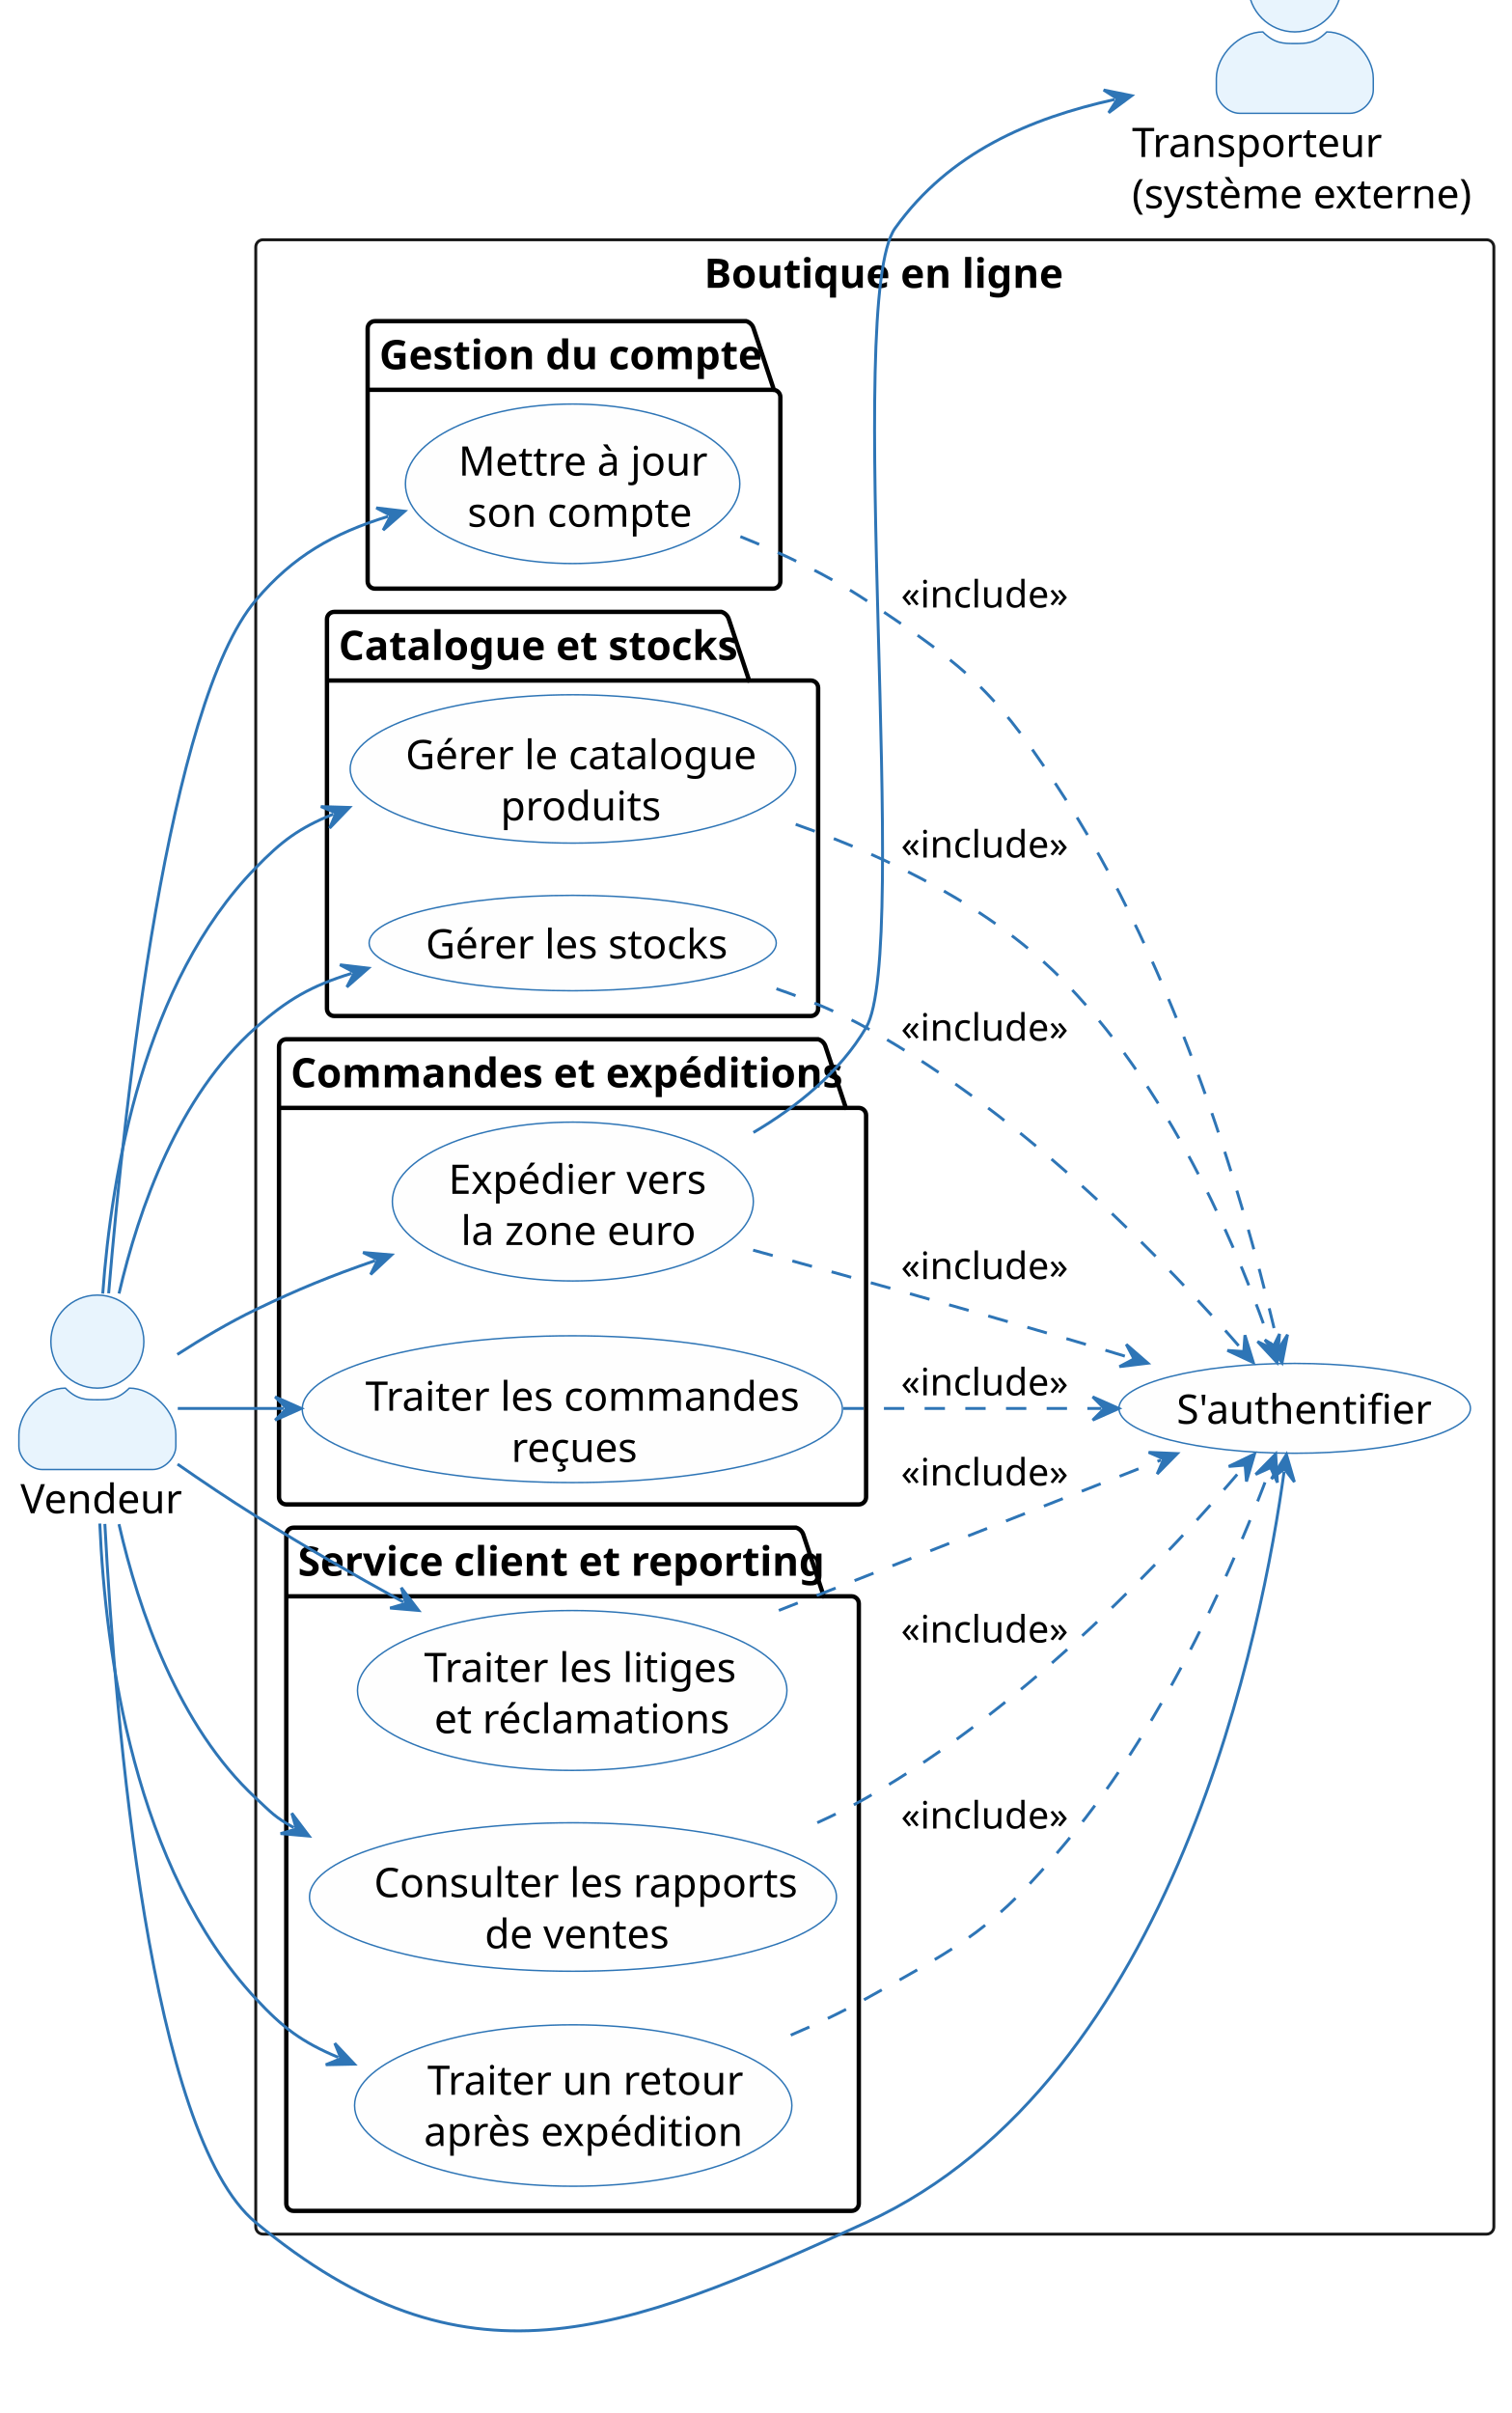
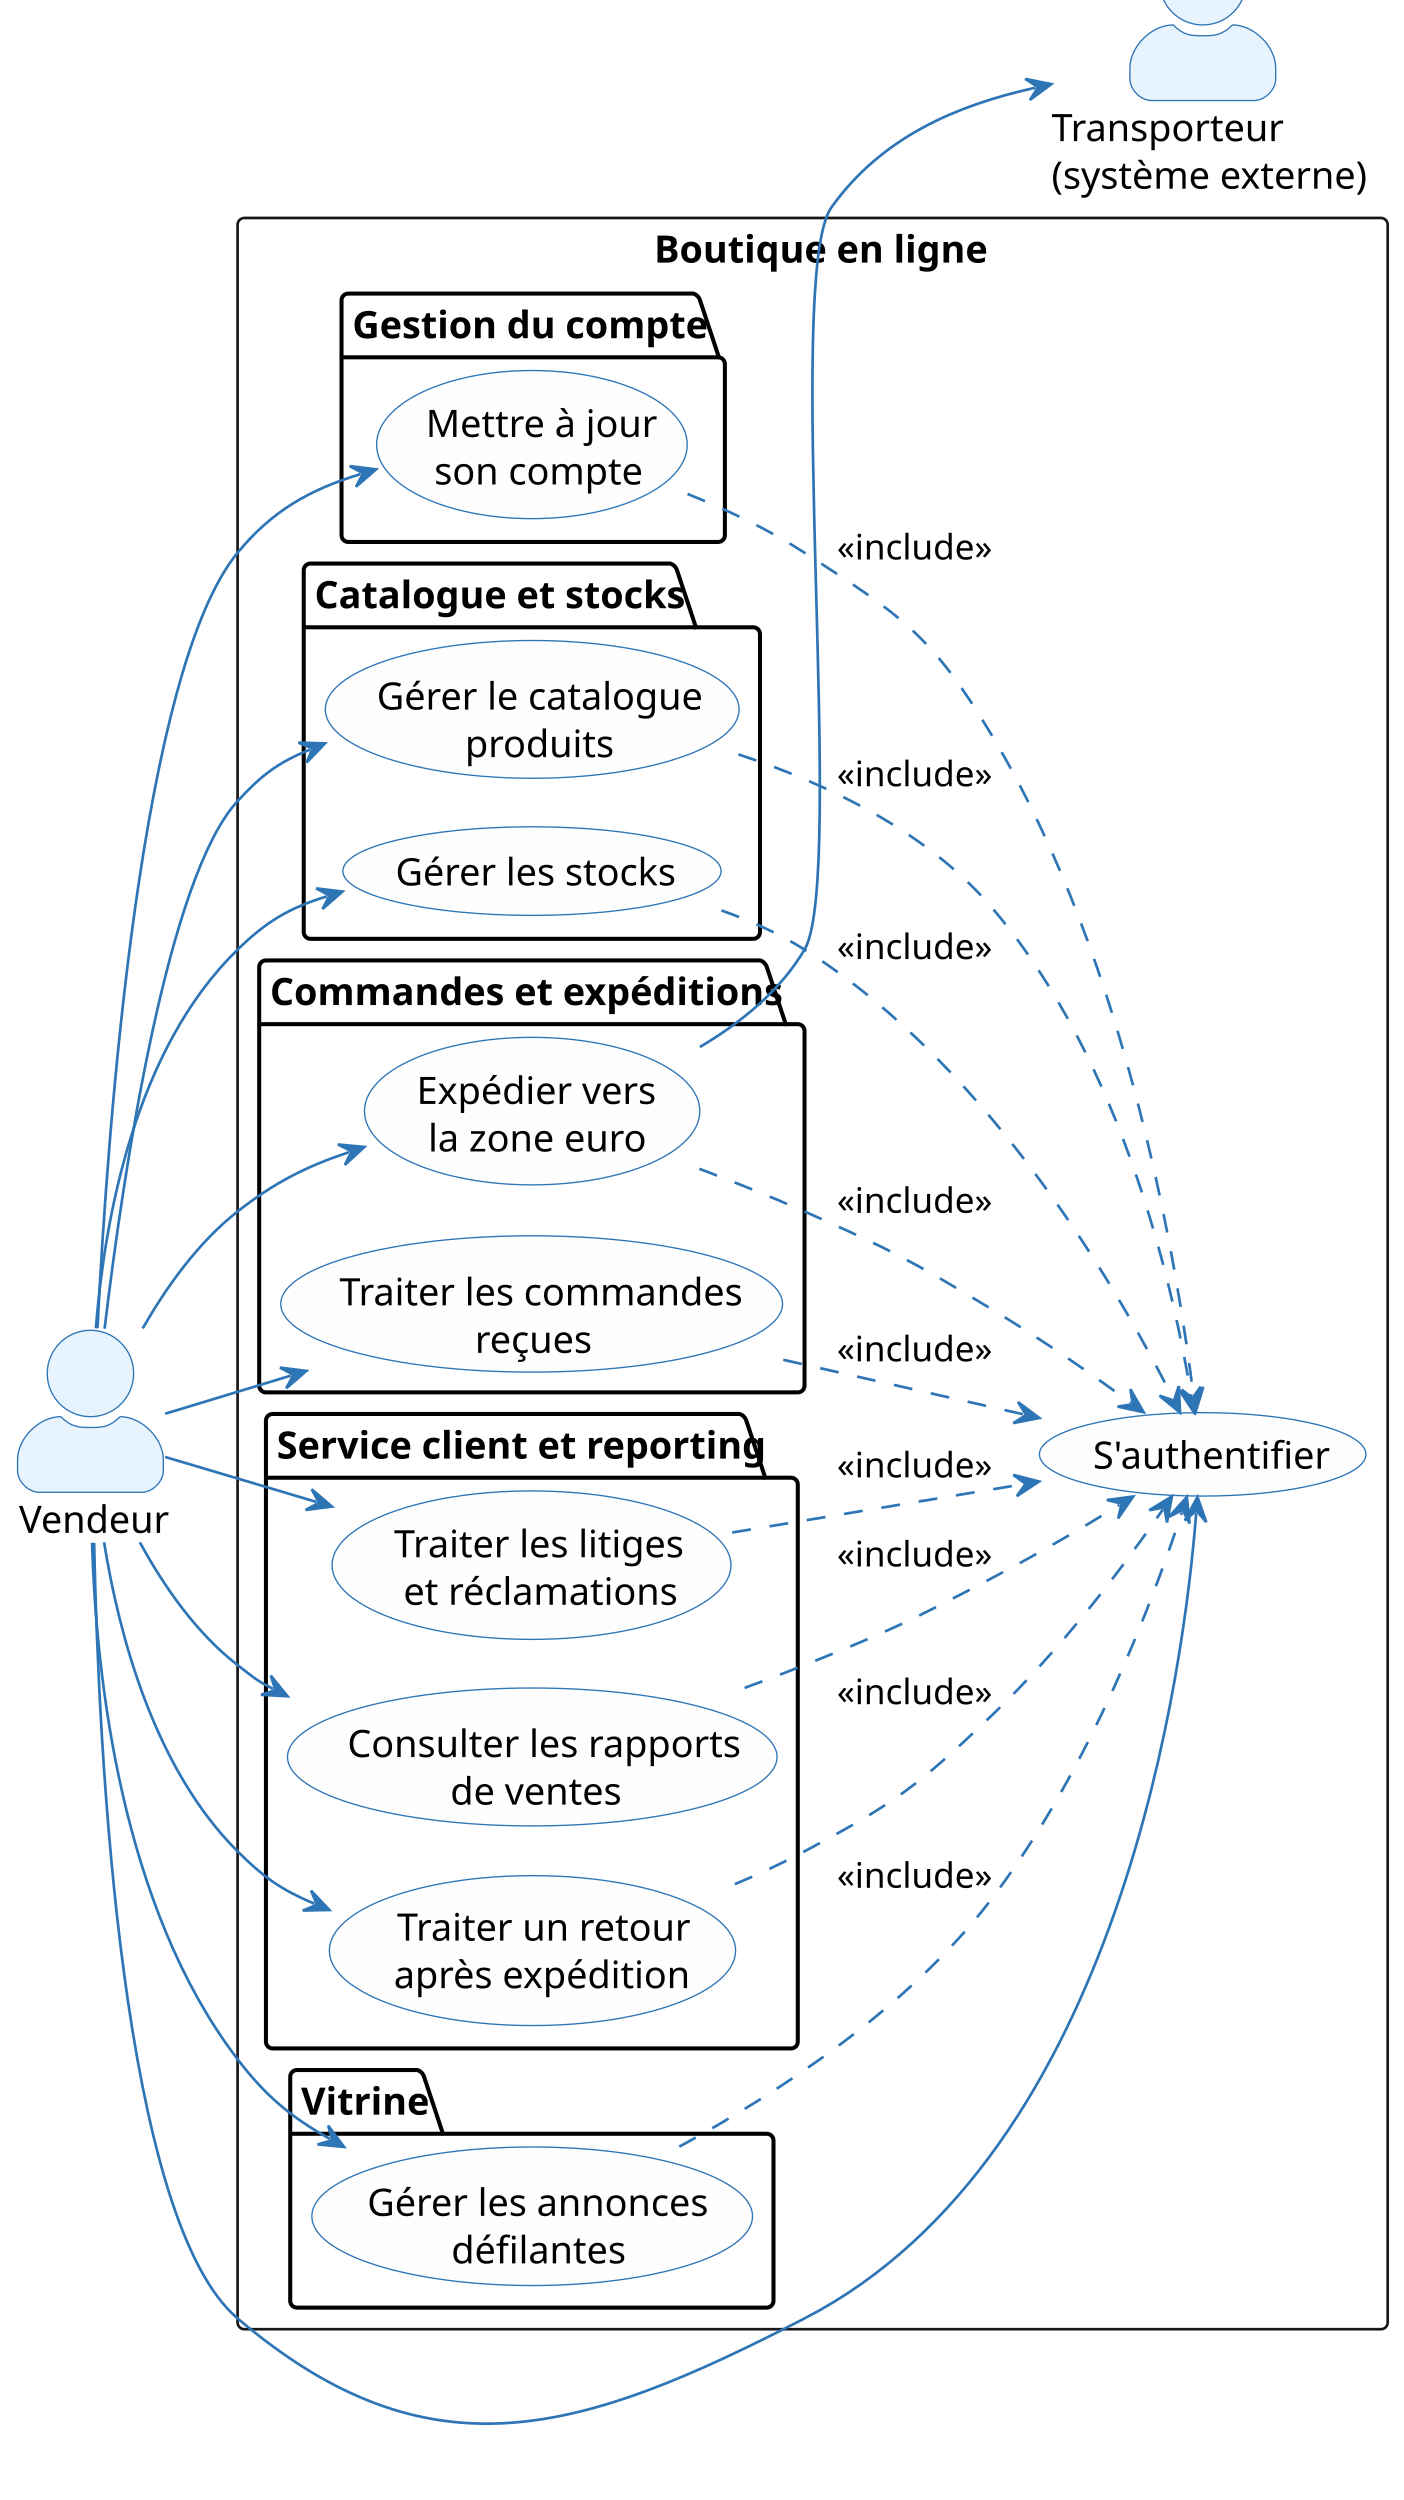
- <svg xmlns="http://www.w3.org/2000/svg" contentStyleType="text/css" data-diagram-type="DESCRIPTION" height="830px" preserveAspectRatio="none" style="width:520px;height:830px;background:#FFFFFF;" version="1.1" viewBox="0 0 520 830" width="520px" zoomAndPan="magnify">
+ <svg xmlns="http://www.w3.org/2000/svg" contentStyleType="text/css" data-diagram-type="DESCRIPTION" height="926px" preserveAspectRatio="none" style="width:520px;height:926px;background:#FFFFFF;" version="1.1" viewBox="0 0 520 926" width="520px" zoomAndPan="magnify">
  <defs />
  <g>
    <g class="cluster" data-qualified-name="Boutique en ligne" data-source-line="17" id="ent0004">
-       <rect fill="none" height="686" rx="2.5" ry="2.5" style="stroke:#181818;stroke-width:1;" width="426" x="88" y="82.474" />
-       <text fill="#000000" font-family="sans-serif" font-size="14" font-weight="bold" lengthAdjust="spacing" textLength="117.441" x="242.279" y="99.007">Boutique en ligne</text>
+       <rect fill="none" height="782" rx="2.5" ry="2.5" style="stroke:#181818;stroke-width:1;" width="426" x="88" y="80.74" />
+       <text fill="#000000" font-family="sans-serif" font-size="14" font-weight="bold" lengthAdjust="spacing" textLength="117.441" x="242.279" y="97.273">Boutique en ligne</text>
    </g>
    <g class="cluster" data-qualified-name="Boutique en ligne.Gestion du compte" data-source-line="19" id="ent0006">
-       <path d="M129,110.474 L256.786,110.474 A3.75,3.75 0 0 1 259.286,112.974 L266.286,134.083 L266,134.083 A2.5,2.5 0 0 1 268.5,136.583 L268.5,199.974 A2.5,2.5 0 0 1 266,202.474 L129,202.474 A2.5,2.5 0 0 1 126.5,199.974 L126.5,112.974 A2.5,2.5 0 0 1 129,110.474" fill="none" style="stroke:#000000;stroke-width:1.5;" />
-       <line style="stroke:#000000;stroke-width:1.5;" x1="126.5" x2="266.286" y1="134.083" y2="134.083" />
-       <text fill="#000000" font-family="sans-serif" font-size="14" font-weight="bold" lengthAdjust="spacing" textLength="126.786" x="130.5" y="127.007">Gestion du compte</text>
+       <path d="M129,108.74 L256.786,108.74 A3.75,3.75 0 0 1 259.286,111.24 L266.286,132.349 L266,132.349 A2.5,2.5 0 0 1 268.5,134.849 L268.5,198.24 A2.5,2.5 0 0 1 266,200.74 L129,200.74 A2.5,2.5 0 0 1 126.5,198.24 L126.5,111.24 A2.5,2.5 0 0 1 129,108.74" fill="none" style="stroke:#000000;stroke-width:1.5;" />
+       <line style="stroke:#000000;stroke-width:1.5;" x1="126.5" x2="266.286" y1="132.349" y2="132.349" />
+       <text fill="#000000" font-family="sans-serif" font-size="14" font-weight="bold" lengthAdjust="spacing" textLength="126.786" x="130.5" y="125.273">Gestion du compte</text>
    </g>
    <g class="cluster" data-qualified-name="Boutique en ligne.Catalogue et stocks" data-source-line="22" id="ent0008">
-       <path d="M115,210.474 L248.262,210.474 A3.75,3.75 0 0 1 250.762,212.974 L257.762,234.083 L279,234.083 A2.5,2.5 0 0 1 281.5,236.583 L281.5,346.974 A2.5,2.5 0 0 1 279,349.474 L115,349.474 A2.5,2.5 0 0 1 112.5,346.974 L112.5,212.974 A2.5,2.5 0 0 1 115,210.474" fill="none" style="stroke:#000000;stroke-width:1.5;" />
-       <line style="stroke:#000000;stroke-width:1.5;" x1="112.5" x2="257.762" y1="234.083" y2="234.083" />
-       <text fill="#000000" font-family="sans-serif" font-size="14" font-weight="bold" lengthAdjust="spacing" textLength="132.262" x="116.5" y="227.007">Catalogue et stocks</text>
+       <path d="M115,208.74 L248.262,208.74 A3.75,3.75 0 0 1 250.762,211.24 L257.762,232.349 L279,232.349 A2.5,2.5 0 0 1 281.5,234.849 L281.5,345.24 A2.5,2.5 0 0 1 279,347.74 L115,347.74 A2.5,2.5 0 0 1 112.5,345.24 L112.5,211.24 A2.5,2.5 0 0 1 115,208.74" fill="none" style="stroke:#000000;stroke-width:1.5;" />
+       <line style="stroke:#000000;stroke-width:1.5;" x1="112.5" x2="257.762" y1="232.349" y2="232.349" />
+       <text fill="#000000" font-family="sans-serif" font-size="14" font-weight="bold" lengthAdjust="spacing" textLength="132.262" x="116.5" y="225.273">Catalogue et stocks</text>
    </g>
    <g class="cluster" data-qualified-name="Boutique en ligne.Commandes et exp.ditions" data-source-line="26" id="ent0011">
-       <path d="M98.5,357.474 L281.541,357.474 A3.75,3.75 0 0 1 284.041,359.974 L291.041,381.083 L295.5,381.083 A2.5,2.5 0 0 1 298,383.583 L298,514.974 A2.5,2.5 0 0 1 295.5,517.474 L98.5,517.474 A2.5,2.5 0 0 1 96,514.974 L96,359.974 A2.5,2.5 0 0 1 98.5,357.474" fill="none" style="stroke:#000000;stroke-width:1.5;" />
-       <line style="stroke:#000000;stroke-width:1.5;" x1="96" x2="291.041" y1="381.083" y2="381.083" />
-       <text fill="#000000" font-family="sans-serif" font-size="14" font-weight="bold" lengthAdjust="spacing" textLength="182.041" x="100" y="374.007">Commandes et expéditions</text>
+       <path d="M98.5,355.74 L281.541,355.74 A3.75,3.75 0 0 1 284.041,358.24 L291.041,379.349 L295.5,379.349 A2.5,2.5 0 0 1 298,381.849 L298,513.24 A2.5,2.5 0 0 1 295.5,515.74 L98.5,515.74 A2.5,2.5 0 0 1 96,513.24 L96,358.24 A2.5,2.5 0 0 1 98.5,355.74" fill="none" style="stroke:#000000;stroke-width:1.5;" />
+       <line style="stroke:#000000;stroke-width:1.5;" x1="96" x2="291.041" y1="379.349" y2="379.349" />
+       <text fill="#000000" font-family="sans-serif" font-size="14" font-weight="bold" lengthAdjust="spacing" textLength="182.041" x="100" y="372.273">Commandes et expéditions</text>
    </g>
    <g class="cluster" data-qualified-name="Boutique en ligne.Service client et reporting" data-source-line="30" id="ent0014">
-       <path d="M101,525.474 L273.944,525.474 A3.75,3.75 0 0 1 276.444,527.974 L283.444,549.083 L293,549.083 A2.5,2.5 0 0 1 295.5,551.583 L295.5,757.974 A2.5,2.5 0 0 1 293,760.474 L101,760.474 A2.5,2.5 0 0 1 98.5,757.974 L98.5,527.974 A2.5,2.5 0 0 1 101,525.474" fill="none" style="stroke:#000000;stroke-width:1.5;" />
-       <line style="stroke:#000000;stroke-width:1.5;" x1="98.5" x2="283.444" y1="549.083" y2="549.083" />
-       <text fill="#000000" font-family="sans-serif" font-size="14" font-weight="bold" lengthAdjust="spacing" textLength="171.944" x="102.5" y="542.007">Service client et reporting</text>
+       <path d="M101,523.74 L273.944,523.74 A3.75,3.75 0 0 1 276.444,526.24 L283.444,547.349 L293,547.349 A2.5,2.5 0 0 1 295.5,549.849 L295.5,756.24 A2.5,2.5 0 0 1 293,758.74 L101,758.74 A2.5,2.5 0 0 1 98.5,756.24 L98.5,526.24 A2.5,2.5 0 0 1 101,523.74" fill="none" style="stroke:#000000;stroke-width:1.5;" />
+       <line style="stroke:#000000;stroke-width:1.5;" x1="98.5" x2="283.444" y1="547.349" y2="547.349" />
+       <text fill="#000000" font-family="sans-serif" font-size="14" font-weight="bold" lengthAdjust="spacing" textLength="171.944" x="102.5" y="540.273">Service client et reporting</text>
+     </g>
+     <g class="cluster" data-qualified-name="Boutique en ligne.Vitrine" data-source-line="35" id="ent0018">
+       <path d="M110,766.74 L154.565,766.74 A3.75,3.75 0 0 1 157.065,769.24 L164.065,790.349 L284,790.349 A2.5,2.5 0 0 1 286.5,792.849 L286.5,852.24 A2.5,2.5 0 0 1 284,854.74 L110,854.74 A2.5,2.5 0 0 1 107.5,852.24 L107.5,769.24 A2.5,2.5 0 0 1 110,766.74" fill="none" style="stroke:#000000;stroke-width:1.5;" />
+       <line style="stroke:#000000;stroke-width:1.5;" x1="107.5" x2="164.065" y1="790.349" y2="790.349" />
+       <text fill="#000000" font-family="sans-serif" font-size="14" font-weight="bold" lengthAdjust="spacing" textLength="43.565" x="111.5" y="783.273">Vitrine</text>
    </g>
    <g class="entity" data-qualified-name="Vendor" data-source-line="14" id="ent0002">
-       <ellipse cx="33.5" cy="461.474" fill="#E8F4FD" rx="16" ry="16" style="stroke:#2E75B6;stroke-width:0.5;" />
-       <path d="M33.5,481.474 C37.5,481.474 40.5,481.474 44.5,477.474 C52.5,477.474 60.5,485.474 60.5,493.474 L60.5,497.474 C60.5,501.474 56.5,505.474 52.5,505.474 L14.5,505.474 C10.5,505.474 6.5,501.474 6.5,497.474 L6.5,493.474 C6.5,485.474 14.5,477.474 22.5,477.474 C26.5,481.474 29.5,481.474 33.5,481.474" fill="#E8F4FD" style="stroke:#2E75B6;stroke-width:0.5;" />
-       <text fill="#000000" font-family="sans-serif" font-size="14" lengthAdjust="spacing" textLength="52.931" x="7.035" y="520.507">Vendeur</text>
+       <ellipse cx="33.5" cy="508.74" fill="#E8F4FD" rx="16" ry="16" style="stroke:#2E75B6;stroke-width:0.5;" />
+       <path d="M33.5,528.74 C37.5,528.74 40.5,528.74 44.5,524.74 C52.5,524.74 60.5,532.74 60.5,540.74 L60.5,544.74 C60.5,548.74 56.5,552.74 52.5,552.74 L14.5,552.74 C10.5,552.74 6.5,548.74 6.5,544.74 L6.5,540.74 C6.5,532.74 14.5,524.74 22.5,524.74 C26.5,528.74 29.5,528.74 33.5,528.74" fill="#E8F4FD" style="stroke:#2E75B6;stroke-width:0.5;" />
+       <text fill="#000000" font-family="sans-serif" font-size="14" lengthAdjust="spacing" textLength="52.931" x="7.035" y="567.773">Vendeur</text>
    </g>
    <g class="entity" data-qualified-name="Carrier" data-source-line="15" id="ent0003">
-       <ellipse cx="445.517" cy="-5.026" fill="#E8F4FD" rx="16" ry="16" style="stroke:#2E75B6;stroke-width:0.5;" />
-       <path d="M445.517,14.974 C449.517,14.974 452.517,14.974 456.517,10.974 C464.517,10.974 472.517,18.974 472.517,26.974 L472.517,30.974 C472.517,34.974 468.517,38.974 464.517,38.974 L426.517,38.974 C422.517,38.974 418.517,34.974 418.517,30.974 L418.517,26.974 C418.517,18.974 426.517,10.974 434.517,10.974 C438.517,14.974 441.517,14.974 445.517,14.974" fill="#E8F4FD" style="stroke:#2E75B6;stroke-width:0.5;" />
-       <text fill="#000000" font-family="sans-serif" font-size="14" lengthAdjust="spacing" textLength="80.144" x="389.5" y="54.007">Transporteur</text>
-       <text fill="#000000" font-family="sans-serif" font-size="14" lengthAdjust="spacing" textLength="112.034" x="389.5" y="71.617">(système externe)</text>
+       <ellipse cx="445.517" cy="-6.76" fill="#E8F4FD" rx="16" ry="16" style="stroke:#2E75B6;stroke-width:0.5;" />
+       <path d="M445.517,13.24 C449.517,13.24 452.517,13.24 456.517,9.24 C464.517,9.24 472.517,17.24 472.517,25.24 L472.517,29.24 C472.517,33.24 468.517,37.24 464.517,37.24 L426.517,37.24 C422.517,37.24 418.517,33.24 418.517,29.24 L418.517,25.24 C418.517,17.24 426.517,9.24 434.517,9.24 C438.517,13.24 441.517,13.24 445.517,13.24" fill="#E8F4FD" style="stroke:#2E75B6;stroke-width:0.5;" />
+       <text fill="#000000" font-family="sans-serif" font-size="14" lengthAdjust="spacing" textLength="80.144" x="389.5" y="52.273">Transporteur</text>
+       <text fill="#000000" font-family="sans-serif" font-size="14" lengthAdjust="spacing" textLength="112.034" x="389.5" y="69.883">(système externe)</text>
    </g>
    <g class="entity" data-qualified-name="Boutique en ligne.UC_V_AUTH" data-source-line="18" id="ent0005">
-       <ellipse cx="445.473" cy="484.426" fill="#FEFEFE" rx="60.473" ry="15.452" style="stroke:#2E75B6;stroke-width:0.5;" />
-       <text fill="#000000" font-family="sans-serif" font-size="14" lengthAdjust="spacing" textLength="81.279" x="404.834" y="489.731">S'authentifier</text>
+       <ellipse cx="445.473" cy="538.692" fill="#FEFEFE" rx="60.473" ry="15.452" style="stroke:#2E75B6;stroke-width:0.5;" />
+       <text fill="#000000" font-family="sans-serif" font-size="14" lengthAdjust="spacing" textLength="81.279" x="404.834" y="543.996">S'authentifier</text>
    </g>
    <g class="entity" data-qualified-name="Boutique en ligne.Gestion du compte.UC_V0" data-source-line="20" id="ent0007">
-       <ellipse cx="197.024" cy="166.409" fill="#FEFEFE" rx="57.524" ry="27.435" style="stroke:#2E75B6;stroke-width:0.5;" />
-       <text fill="#000000" font-family="sans-serif" font-size="14" lengthAdjust="spacing" textLength="78.586" x="157.731" y="163.578">Mettre à jour</text>
-       <text fill="#000000" font-family="sans-serif" font-size="14" lengthAdjust="spacing" textLength="72.372" x="160.838" y="181.187">son compte</text>
+       <ellipse cx="197.024" cy="164.675" fill="#FEFEFE" rx="57.524" ry="27.435" style="stroke:#2E75B6;stroke-width:0.5;" />
+       <text fill="#000000" font-family="sans-serif" font-size="14" lengthAdjust="spacing" textLength="78.586" x="157.731" y="161.844">Mettre à jour</text>
+       <text fill="#000000" font-family="sans-serif" font-size="14" lengthAdjust="spacing" textLength="72.372" x="160.838" y="179.453">son compte</text>
    </g>
    <g class="entity" data-qualified-name="Boutique en ligne.Catalogue et stocks.UC_V1" data-source-line="23" id="ent0009">
-       <ellipse cx="197.133" cy="264.489" fill="#FEFEFE" rx="76.633" ry="25.515" style="stroke:#2E75B6;stroke-width:0.5;" />
-       <text fill="#000000" font-family="sans-serif" font-size="14" lengthAdjust="spacing" textLength="115.179" x="139.544" y="264.568">Gérer le catalogue</text>
-       <text fill="#000000" font-family="sans-serif" font-size="14" lengthAdjust="spacing" textLength="49.807" x="172.23" y="282.178">produits</text>
+       <ellipse cx="197.133" cy="262.755" fill="#FEFEFE" rx="76.633" ry="25.515" style="stroke:#2E75B6;stroke-width:0.5;" />
+       <text fill="#000000" font-family="sans-serif" font-size="14" lengthAdjust="spacing" textLength="115.179" x="139.544" y="262.834">Gérer le catalogue</text>
+       <text fill="#000000" font-family="sans-serif" font-size="14" lengthAdjust="spacing" textLength="49.807" x="172.23" y="280.444">produits</text>
    </g>
    <g class="entity" data-qualified-name="Boutique en ligne.Catalogue et stocks.UC_V2" data-source-line="24" id="ent0010">
-       <ellipse cx="197.047" cy="324.383" fill="#FEFEFE" rx="70.047" ry="16.409" style="stroke:#2E75B6;stroke-width:0.5;" />
-       <text fill="#000000" font-family="sans-serif" font-size="14" lengthAdjust="spacing" textLength="101.138" x="146.478" y="329.688">Gérer les stocks</text>
+       <ellipse cx="197.047" cy="322.649" fill="#FEFEFE" rx="70.047" ry="16.409" style="stroke:#2E75B6;stroke-width:0.5;" />
+       <text fill="#000000" font-family="sans-serif" font-size="14" lengthAdjust="spacing" textLength="101.138" x="146.478" y="327.954">Gérer les stocks</text>
    </g>
    <g class="entity" data-qualified-name="Boutique en ligne.Commandes et exp.ditions.UC_V3" data-source-line="27" id="ent0012">
-       <ellipse cx="196.925" cy="484.718" fill="#FEFEFE" rx="92.925" ry="25.244" style="stroke:#2E75B6;stroke-width:0.5;" />
-       <text fill="#000000" font-family="sans-serif" font-size="14" lengthAdjust="spacing" textLength="142.379" x="125.736" y="485.237">Traiter les commandes</text>
-       <text fill="#000000" font-family="sans-serif" font-size="14" lengthAdjust="spacing" textLength="42.02" x="175.915" y="502.846">reçues</text>
+       <ellipse cx="196.925" cy="482.984" fill="#FEFEFE" rx="92.925" ry="25.244" style="stroke:#2E75B6;stroke-width:0.5;" />
+       <text fill="#000000" font-family="sans-serif" font-size="14" lengthAdjust="spacing" textLength="142.379" x="125.736" y="483.503">Traiter les commandes</text>
+       <text fill="#000000" font-family="sans-serif" font-size="14" lengthAdjust="spacing" textLength="42.02" x="175.915" y="501.112">reçues</text>
    </g>
    <g class="entity" data-qualified-name="Boutique en ligne.Commandes et exp.ditions.UC_V4" data-source-line="28" id="ent0013">
-       <ellipse cx="197.107" cy="413.295" fill="#FEFEFE" rx="62.107" ry="27.32" style="stroke:#2E75B6;stroke-width:0.5;" />
-       <text fill="#000000" font-family="sans-serif" font-size="14" lengthAdjust="spacing" textLength="85.593" x="154.31" y="410.629">Expédier vers</text>
-       <text fill="#000000" font-family="sans-serif" font-size="14" lengthAdjust="spacing" textLength="77.055" x="158.579" y="428.238">la zone euro</text>
+       <ellipse cx="197.107" cy="411.56" fill="#FEFEFE" rx="62.107" ry="27.32" style="stroke:#2E75B6;stroke-width:0.5;" />
+       <text fill="#000000" font-family="sans-serif" font-size="14" lengthAdjust="spacing" textLength="85.593" x="154.31" y="408.895">Expédier vers</text>
+       <text fill="#000000" font-family="sans-serif" font-size="14" lengthAdjust="spacing" textLength="77.055" x="158.579" y="426.504">la zone euro</text>
    </g>
    <g class="entity" data-qualified-name="Boutique en ligne.Service client et reporting.UC_V5" data-source-line="31" id="ent0015">
-       <ellipse cx="196.883" cy="581.469" fill="#FEFEFE" rx="73.883" ry="27.495" style="stroke:#2E75B6;stroke-width:0.5;" />
-       <text fill="#000000" font-family="sans-serif" font-size="14" lengthAdjust="spacing" textLength="101.917" x="145.925" y="578.552">Traiter les litiges</text>
-       <text fill="#000000" font-family="sans-serif" font-size="14" lengthAdjust="spacing" textLength="94.931" x="149.418" y="596.161">et réclamations</text>
+       <ellipse cx="196.883" cy="579.735" fill="#FEFEFE" rx="73.883" ry="27.495" style="stroke:#2E75B6;stroke-width:0.5;" />
+       <text fill="#000000" font-family="sans-serif" font-size="14" lengthAdjust="spacing" textLength="101.917" x="145.925" y="576.818">Traiter les litiges</text>
+       <text fill="#000000" font-family="sans-serif" font-size="14" lengthAdjust="spacing" textLength="94.931" x="149.418" y="594.427">et réclamations</text>
    </g>
    <g class="entity" data-qualified-name="Boutique en ligne.Service client et reporting.UC_V6" data-source-line="32" id="ent0016">
-       <ellipse cx="197.154" cy="652.515" fill="#FEFEFE" rx="90.654" ry="25.541" style="stroke:#2E75B6;stroke-width:0.5;" />
-       <text fill="#000000" font-family="sans-serif" font-size="14" lengthAdjust="spacing" textLength="136.951" x="128.679" y="652.553">Consulter les rapports</text>
-       <text fill="#000000" font-family="sans-serif" font-size="14" lengthAdjust="spacing" textLength="60.71" x="166.799" y="670.162">de ventes</text>
+       <ellipse cx="197.154" cy="650.781" fill="#FEFEFE" rx="90.654" ry="25.541" style="stroke:#2E75B6;stroke-width:0.5;" />
+       <text fill="#000000" font-family="sans-serif" font-size="14" lengthAdjust="spacing" textLength="136.951" x="128.679" y="650.819">Consulter les rapports</text>
+       <text fill="#000000" font-family="sans-serif" font-size="14" lengthAdjust="spacing" textLength="60.71" x="166.799" y="668.428">de ventes</text>
    </g>
    <g class="entity" data-qualified-name="Boutique en ligne.Service client et reporting.UC_V8" data-source-line="33" id="ent0017">
-       <ellipse cx="197.234" cy="724.236" fill="#FEFEFE" rx="75.234" ry="27.762" style="stroke:#2E75B6;stroke-width:0.5;" />
-       <text fill="#000000" font-family="sans-serif" font-size="14" lengthAdjust="spacing" textLength="100.372" x="147.048" y="720.536">Traiter un retour</text>
-       <text fill="#000000" font-family="sans-serif" font-size="14" lengthAdjust="spacing" textLength="102.737" x="145.865" y="738.145">après expédition</text>
+       <ellipse cx="197.234" cy="722.502" fill="#FEFEFE" rx="75.234" ry="27.762" style="stroke:#2E75B6;stroke-width:0.5;" />
+       <text fill="#000000" font-family="sans-serif" font-size="14" lengthAdjust="spacing" textLength="100.372" x="147.048" y="718.802">Traiter un retour</text>
+       <text fill="#000000" font-family="sans-serif" font-size="14" lengthAdjust="spacing" textLength="102.737" x="145.865" y="736.411">après expédition</text>
    </g>
-     <g class="link" data-entity-1="ent0002" data-entity-2="ent0005" data-link-type="dependency" id="lnk18">
-       <polygon fill="#2E75B6" points="442.633,500.299,437.447,508.672,441.954,505.253,445.373,509.759,442.633,500.299" style="stroke:#2E75B6;stroke-width:1;" />
-       <path d="M36.081,524.184 C39.786,594.052 51.674,734.432 88,764.474 C159.923,823.956 213.145,803.343 298,764.474 C404.99,715.465 434.725,557.952 441.818,506.244" fill="none" style="stroke:#2E75B6;stroke-width:1;" />
+     <g class="entity" data-qualified-name="Boutique en ligne.Vitrine.UC_V9" data-source-line="36" id="ent0019">
+       <ellipse cx="197.121" cy="820.903" fill="#FEFEFE" rx="81.621" ry="25.663" style="stroke:#2E75B6;stroke-width:0.5;" />
+       <text fill="#000000" font-family="sans-serif" font-size="14" lengthAdjust="spacing" textLength="122.179" x="136.032" y="820.746">Gérer les annonces</text>
+       <text fill="#000000" font-family="sans-serif" font-size="14" lengthAdjust="spacing" textLength="59.931" x="167.156" y="838.356">défilantes</text>
    </g>
-     <g class="link" data-entity-1="ent0002" data-entity-2="ent0007" data-link-type="dependency" id="lnk19">
-       <polygon fill="#2E75B6" points="139.247,175.853,129.466,174.697,134.471,177.333,131.835,182.339,139.247,175.853" style="stroke:#2E75B6;stroke-width:1;" />
-       <path d="M37.382,444.865 C43.08,376.903 57.929,241.952 88,206.474 C100.993,191.145 114.698,183.464 133.516,177.63" fill="none" style="stroke:#2E75B6;stroke-width:1;" />
+     <g class="link" data-entity-1="ent0002" data-entity-2="ent0005" data-link-type="dependency" id="lnk20">
+       <polygon fill="#2E75B6" points="443.54,554.525,438.849,563.185,443.149,559.51,446.824,563.81,443.54,554.525" style="stroke:#2E75B6;stroke-width:1;" />
+       <path d="M34.865,571.494 C36.523,650.387 45.094,822.283 88,858.74 C159.125,919.174 215.053,901.529 298,858.74 C415.834,797.955 438.697,616.274 443.071,560.507" fill="none" style="stroke:#2E75B6;stroke-width:1;" />
    </g>
-     <g class="link" data-entity-1="ent0002" data-entity-2="ent0009" data-link-type="dependency" id="lnk20">
-       <polygon fill="#2E75B6" points="120.251,277.737,110.406,277.441,115.623,279.629,113.434,284.846,120.251,277.737" style="stroke:#2E75B6;stroke-width:1;" />
-       <path d="M35.354,444.958 C38.388,403.162 49.523,337.922 88,298.474 C96.922,289.327 102.722,284.904 114.697,280.008" fill="none" style="stroke:#2E75B6;stroke-width:1;" />
+     <g class="link" data-entity-1="ent0002" data-entity-2="ent0007" data-link-type="dependency" id="lnk21">
+       <polygon fill="#2E75B6" points="139.29,173.833,129.512,172.648,134.51,175.299,131.859,180.297,139.29,173.833" style="stroke:#2E75B6;stroke-width:1;" />
+       <path d="M36.105,491.965 C39.994,414.672 52.382,247.973 88,204.74 C100.841,189.154 114.624,181.4 133.554,175.593" fill="none" style="stroke:#2E75B6;stroke-width:1;" />
    </g>
-     <g class="link" data-entity-1="ent0002" data-entity-2="ent0010" data-link-type="dependency" id="lnk21">
-       <polygon fill="#2E75B6" points="126.755,333.022,116.975,331.861,121.979,334.5,119.34,339.504,126.755,333.022" style="stroke:#2E75B6;stroke-width:1;" />
-       <path d="M40.954,444.931 C47.762,415.664 61.375,376.953 88,353.474 C98.921,343.844 106.98,339.14 121.023,334.796" fill="none" style="stroke:#2E75B6;stroke-width:1;" />
+     <g class="link" data-entity-1="ent0002" data-entity-2="ent0009" data-link-type="dependency" id="lnk22">
+       <polygon fill="#2E75B6" points="120.367,275.363,110.522,275.065,115.738,277.255,113.548,282.47,120.367,275.363" style="stroke:#2E75B6;stroke-width:1;" />
+       <path d="M38.739,492.178 C45.861,432.879 62.048,324.888 88,296.74 C96.794,287.202 102.678,282.591 114.812,277.633" fill="none" style="stroke:#2E75B6;stroke-width:1;" />
    </g>
-     <g class="link" data-entity-1="ent0002" data-entity-2="ent0012" data-link-type="dependency" id="lnk22">
-       <polygon fill="#2E75B6" points="103.671,484.474,94.671,480.474,98.671,484.474,94.671,488.474,103.671,484.474" style="stroke:#2E75B6;stroke-width:1;" />
-       <path d="M61.168,484.474 C73.174,484.474 82.13,484.474 97.671,484.474" fill="none" style="stroke:#2E75B6;stroke-width:1;" />
+     <g class="link" data-entity-1="ent0002" data-entity-2="ent0010" data-link-type="dependency" id="lnk23">
+       <polygon fill="#2E75B6" points="126.863,330.236,117.085,329.05,122.082,331.702,119.431,336.699,126.863,330.236" style="stroke:#2E75B6;stroke-width:1;" />
+       <path d="M35.508,492.036 C38.719,451.264 50.045,388.699 88,351.74 C98.641,341.379 106.829,336.379 121.126,331.995" fill="none" style="stroke:#2E75B6;stroke-width:1;" />
    </g>
-     <g class="link" data-entity-1="ent0002" data-entity-2="ent0013" data-link-type="dependency" id="lnk23">
-       <polygon fill="#2E75B6" points="134.727,431.661,124.914,430.82,130.001,433.294,127.527,438.381,134.727,431.661" style="stroke:#2E75B6;stroke-width:1;" />
-       <path d="M61.003,465.892 C69.399,460.485 78.875,454.861 88,450.474 C102.737,443.39 113.521,438.989 129.056,433.621" fill="none" style="stroke:#2E75B6;stroke-width:1;" />
+     <g class="link" data-entity-1="ent0002" data-entity-2="ent0012" data-link-type="dependency" id="lnk24">
+       <polygon fill="#2E75B6" points="113.468,507.781,103.695,506.566,108.684,509.232,106.017,514.221,113.468,507.781" style="stroke:#2E75B6;stroke-width:1;" />
+       <path d="M61.168,523.649 C75.682,519.245 88.768,515.275 107.727,509.522" fill="none" style="stroke:#2E75B6;stroke-width:1;" />
    </g>
-     <g class="link" data-entity-1="ent0002" data-entity-2="ent0015" data-link-type="dependency" id="lnk24">
-       <polygon fill="#2E75B6" points="144.039,553.951,138.077,546.112,139.657,551.543,134.225,553.123,144.039,553.951" style="stroke:#2E75B6;stroke-width:1;" />
-       <path d="M61.099,503.63 C69.58,509.531 79.08,515.93 88,521.474 C105.944,532.626 120.81,541.191 138.78,551.062" fill="none" style="stroke:#2E75B6;stroke-width:1;" />
+     <g class="link" data-entity-1="ent0002" data-entity-2="ent0013" data-link-type="dependency" id="lnk25">
+       <polygon fill="#2E75B6" points="134.975,424.834,125.169,423.913,130.236,426.428,127.721,431.495,134.975,424.834" style="stroke:#2E75B6;stroke-width:1;" />
+       <path d="M52.85,492.036 C61.62,476.708 73.42,460.153 88,448.74 C101.656,438.05 112.907,432.259 129.288,426.747" fill="none" style="stroke:#2E75B6;stroke-width:1;" />
    </g>
-     <g class="link" data-entity-1="ent0002" data-entity-2="ent0016" data-link-type="dependency" id="lnk25">
-       <polygon fill="#2E75B6" points="106.345,631.552,100.409,623.693,101.971,629.13,96.534,630.692,106.345,631.552" style="stroke:#2E75B6;stroke-width:1;" />
-       <path d="M40.934,524.271 C47.746,554.062 61.373,593.77 88,618.474 C93.476,623.555 94.457,624.97 101.096,628.645" fill="none" style="stroke:#2E75B6;stroke-width:1;" />
+     <g class="link" data-entity-1="ent0002" data-entity-2="ent0015" data-link-type="dependency" id="lnk26">
+       <polygon fill="#2E75B6" points="122.939,558.025,115.452,551.627,118.147,556.601,113.173,559.295,122.939,558.025" style="stroke:#2E75B6;stroke-width:1;" />
+       <path d="M61.168,539.666 C78.101,544.699 95.154,549.767 117.188,556.316" fill="none" style="stroke:#2E75B6;stroke-width:1;" />
    </g>
-     <g class="link" data-entity-1="ent0002" data-entity-2="ent0017" data-link-type="dependency" id="lnk26">
-       <polygon fill="#2E75B6" points="121.94,710.002,115.191,702.83,117.33,708.067,112.094,710.206,121.94,710.002" style="stroke:#2E75B6;stroke-width:1;" />
-       <path d="M34.336,524.051 C36.29,569.226 46.299,642.64 88,687.474 C97.246,697.415 103.745,702.363 116.408,707.679" fill="none" style="stroke:#2E75B6;stroke-width:1;" />
+     <g class="link" data-entity-1="ent0002" data-entity-2="ent0016" data-link-type="dependency" id="lnk27">
+       <polygon fill="#2E75B6" points="106.49,628.281,100.284,620.634,102.034,626.013,96.655,627.763,106.49,628.281" style="stroke:#2E75B6;stroke-width:1;" />
+       <path d="M51.798,571.28 C60.581,587.369 72.674,604.919 88,616.74 C93.681,621.122 94.591,622.224 101.143,625.559" fill="none" style="stroke:#2E75B6;stroke-width:1;" />
    </g>
-     <g class="link" data-entity-1="ent0007" data-entity-2="ent0005" data-link-type="dependency" id="lnk27">
-       <polygon fill="#2E75B6" points="441.12,468.745,443.013,459.08,440.005,463.871,435.214,460.863,441.12,468.745" style="stroke:#2E75B6;stroke-width:1;" />
-       <path d="M254.747,184.566 C269.431,190.462 284.809,197.776 298,206.474 C334.206,230.348 343.588,238.967 367,275.474 C408.991,340.951 431.482,426.602 439.782,462.896" fill="none" style="stroke:#2E75B6;stroke-width:1;stroke-dasharray:7,7;" />
-       <text fill="#000000" font-family="sans-serif" font-size="13" lengthAdjust="spacing" textLength="55.656" x="310" y="208.969">«include»</text>
+     <g class="link" data-entity-1="ent0002" data-entity-2="ent0017" data-link-type="dependency" id="lnk28">
+       <polygon fill="#2E75B6" points="121.986,707.454,115.229,700.289,117.374,705.523,112.139,707.668,121.986,707.454" style="stroke:#2E75B6;stroke-width:1;" />
+       <path d="M38.556,571.292 C44.111,605.824 57.213,655.085 88,685.74 C97.48,695.18 103.935,699.896 116.451,705.137" fill="none" style="stroke:#2E75B6;stroke-width:1;" />
    </g>
-     <g class="link" data-entity-1="ent0009" data-entity-2="ent0005" data-link-type="dependency" id="lnk28">
-       <polygon fill="#2E75B6" points="439.403,468.651,440.25,458.839,437.773,463.924,432.687,461.447,439.403,468.651" style="stroke:#2E75B6;stroke-width:1;" />
-       <path d="M273.78,283.548 C306.019,294.935 341.89,312.408 367,338.474 C405.026,377.949 427.495,434.119 437.447,462.979" fill="none" style="stroke:#2E75B6;stroke-width:1;stroke-dasharray:7,7;" />
-       <text fill="#000000" font-family="sans-serif" font-size="13" lengthAdjust="spacing" textLength="55.656" x="310" y="294.969">«include»</text>
+     <g class="link" data-entity-1="ent0002" data-entity-2="ent0019" data-link-type="dependency" id="lnk29">
+       <polygon fill="#2E75B6" points="127.433,795.214,121.548,787.317,123.074,792.764,117.627,794.29,127.433,795.214" style="stroke:#2E75B6;stroke-width:1;" />
+       <path d="M34.096,571.431 C35.572,621.056 44.868,706.329 88,762.74 C98.277,776.181 107.356,783.927 122.203,792.274" fill="none" style="stroke:#2E75B6;stroke-width:1;" />
    </g>
-     <g class="link" data-entity-1="ent0010" data-entity-2="ent0005" data-link-type="dependency" id="lnk29">
-       <polygon fill="#2E75B6" points="431.239,468.673,428.352,459.257,427.958,464.901,422.315,464.507,431.239,468.673" style="stroke:#2E75B6;stroke-width:1;" />
-       <path d="M267.148,340.108 C277.804,343.76 288.434,348.174 298,353.474 C354.407,384.725 403.44,436.707 427.302,464.146" fill="none" style="stroke:#2E75B6;stroke-width:1;stroke-dasharray:7,7;" />
-       <text fill="#000000" font-family="sans-serif" font-size="13" lengthAdjust="spacing" textLength="55.656" x="310" y="357.969">«include»</text>
+     <g class="link" data-entity-1="ent0007" data-entity-2="ent0005" data-link-type="dependency" id="lnk30">
+       <polygon fill="#2E75B6" points="442.804,523.175,445.683,513.756,442.197,518.212,437.742,514.726,442.804,523.175" style="stroke:#2E75B6;stroke-width:1;" />
+       <path d="M254.662,182.963 C269.346,188.858 284.746,196.139 298,204.74 C333.858,228.008 344.975,235.106 367,271.74 C418.729,357.783 436.833,474.312 442.076,517.219" fill="none" style="stroke:#2E75B6;stroke-width:1;stroke-dasharray:7,7;" />
+       <text fill="#000000" font-family="sans-serif" font-size="13" lengthAdjust="spacing" textLength="55.656" x="310" y="207.235">«include»</text>
    </g>
-     <g class="link" data-entity-1="ent0012" data-entity-2="ent0005" data-link-type="dependency" id="lnk30">
-       <polygon fill="#2E75B6" points="384.962,484.474,375.962,480.474,379.962,484.474,375.962,488.474,384.962,484.474" style="stroke:#2E75B6;stroke-width:1;" />
-       <path d="M290.138,484.474 C321.863,484.474 350.532,484.474 378.962,484.474" fill="none" style="stroke:#2E75B6;stroke-width:1;stroke-dasharray:7,7;" />
-       <text fill="#000000" font-family="sans-serif" font-size="13" lengthAdjust="spacing" textLength="55.656" x="310" y="479.969">«include»</text>
+     <g class="link" data-entity-1="ent0009" data-entity-2="ent0005" data-link-type="dependency" id="lnk31">
+       <polygon fill="#2E75B6" points="442.244,523.164,444.732,513.634,441.433,518.23,436.838,514.931,442.244,523.164" style="stroke:#2E75B6;stroke-width:1;" />
+       <path d="M273.512,279.426 C306.489,290.318 343.028,307.879 367,335.74 C416.702,393.503 435.248,480.58 441.271,517.243" fill="none" style="stroke:#2E75B6;stroke-width:1;stroke-dasharray:7,7;" />
+       <text fill="#000000" font-family="sans-serif" font-size="13" lengthAdjust="spacing" textLength="55.656" x="310" y="291.235">«include»</text>
    </g>
-     <g class="link" data-entity-1="ent0013" data-entity-2="ent0005" data-link-type="dependency" id="lnk31">
-       <polygon fill="#2E75B6" points="394.952,468.896,387.524,462.429,390.173,467.427,385.175,470.076,394.952,468.896" style="stroke:#2E75B6;stroke-width:1;" />
-       <path d="M259.137,430.016 C291.3,438.835 331.353,450 367,460.474 C376.054,463.135 379.942,464.284 389.217,467.134" fill="none" style="stroke:#2E75B6;stroke-width:1;stroke-dasharray:7,7;" />
-       <text fill="#000000" font-family="sans-serif" font-size="13" lengthAdjust="spacing" textLength="55.656" x="310" y="439.969">«include»</text>
+     <g class="link" data-entity-1="ent0010" data-entity-2="ent0005" data-link-type="dependency" id="lnk32">
+       <polygon fill="#2E75B6" points="437.09,523.237,436.633,513.399,434.849,518.767,429.481,516.984,437.09,523.237" style="stroke:#2E75B6;stroke-width:1;" />
+       <path d="M267.193,337.225 C277.956,341.03 288.607,345.793 298,351.74 C368.388,396.303 416.22,481.606 434.401,517.873" fill="none" style="stroke:#2E75B6;stroke-width:1;stroke-dasharray:7,7;" />
+       <text fill="#000000" font-family="sans-serif" font-size="13" lengthAdjust="spacing" textLength="55.656" x="310" y="355.235">«include»</text>
    </g>
-     <g class="link" data-entity-1="ent0015" data-entity-2="ent0005" data-link-type="dependency" id="lnk32">
-       <polygon fill="#2E75B6" points="405.066,499.991,395.227,499.565,400.414,501.822,398.156,507.009,405.066,499.991" style="stroke:#2E75B6;stroke-width:1;" />
-       <path d="M267.978,553.937 C312.387,536.462 362.638,516.687 399.483,502.189" fill="none" style="stroke:#2E75B6;stroke-width:1;stroke-dasharray:7,7;" />
-       <text fill="#000000" font-family="sans-serif" font-size="13" lengthAdjust="spacing" textLength="55.656" x="310" y="510.969">«include»</text>
+     <g class="link" data-entity-1="ent0012" data-entity-2="ent0005" data-link-type="dependency" id="lnk33">
+       <polygon fill="#2E75B6" points="384.962,525.214,377.072,519.32,380.086,524.106,375.299,527.121,384.962,525.214" style="stroke:#2E75B6;stroke-width:1;" />
+       <path d="M290.138,503.672 C321.863,510.879 350.681,517.426 379.111,523.885" fill="none" style="stroke:#2E75B6;stroke-width:1;stroke-dasharray:7,7;" />
+       <text fill="#000000" font-family="sans-serif" font-size="13" lengthAdjust="spacing" textLength="55.656" x="310" y="504.235">«include»</text>
    </g>
-     <g class="link" data-entity-1="ent0016" data-entity-2="ent0005" data-link-type="dependency" id="lnk33">
-       <polygon fill="#2E75B6" points="431.657,500.14,422.783,504.412,428.421,503.952,428.881,509.59,431.657,500.14" style="stroke:#2E75B6;stroke-width:1;" />
-       <path d="M281.213,626.956 C287.008,624.34 292.662,621.514 298,618.474 C354.913,586.07 404.161,532.527 427.774,504.714" fill="none" style="stroke:#2E75B6;stroke-width:1;stroke-dasharray:7,7;" />
-       <text fill="#000000" font-family="sans-serif" font-size="13" lengthAdjust="spacing" textLength="55.656" x="310" y="564.969">«include»</text>
+     <g class="link" data-entity-1="ent0013" data-entity-2="ent0005" data-link-type="dependency" id="lnk34">
+       <polygon fill="#2E75B6" points="423.605,523.093,418.701,514.552,419.569,520.142,413.979,521.01,423.605,523.093" style="stroke:#2E75B6;stroke-width:1;" />
+       <path d="M259.043,432.928 C272.025,437.822 285.563,443.221 298,448.74 C329.617,462.769 337.416,466.816 367,484.74 C386.776,496.722 403.434,508.345 418.762,519.551" fill="none" style="stroke:#2E75B6;stroke-width:1;stroke-dasharray:7,7;" />
+       <text fill="#000000" font-family="sans-serif" font-size="13" lengthAdjust="spacing" textLength="55.656" x="310" y="449.235">«include»</text>
    </g>
-     <g class="link" data-entity-1="ent0017" data-entity-2="ent0005" data-link-type="dependency" id="lnk34">
-       <polygon fill="#2E75B6" points="438.931,500.128,432.031,507.156,437.179,504.811,439.524,509.959,438.931,500.128" style="stroke:#2E75B6;stroke-width:1;" />
-       <path d="M272.082,700.035 C281.004,696.23 289.838,692.031 298,687.474 C332.001,668.49 342.117,663.428 367,633.474 C402.587,590.635 426.11,534.398 436.829,505.748" fill="none" style="stroke:#2E75B6;stroke-width:1;stroke-dasharray:7,7;" />
-       <text fill="#000000" font-family="sans-serif" font-size="13" lengthAdjust="spacing" textLength="55.656" x="310" y="628.969">«include»</text>
+     <g class="link" data-entity-1="ent0015" data-entity-2="ent0005" data-link-type="dependency" id="lnk35">
+       <polygon fill="#2E75B6" points="384.843,548.759,375.306,546.3,379.911,549.585,376.626,554.19,384.843,548.759" style="stroke:#2E75B6;stroke-width:1;" />
+       <path d="M271.208,567.644 C300.938,562.723 335.611,556.973 367,551.74 C372.787,550.775 372.898,550.758 378.925,549.75" fill="none" style="stroke:#2E75B6;stroke-width:1;stroke-dasharray:7,7;" />
+       <text fill="#000000" font-family="sans-serif" font-size="13" lengthAdjust="spacing" textLength="55.656" x="310" y="547.235">«include»</text>
    </g>
-     <g class="link" data-entity-1="ent0013" data-entity-2="ent0003" data-link-type="dependency" id="lnk35">
-       <polygon fill="#2E75B6" points="389.391,32.91,379.738,30.959,384.51,33.995,381.473,38.768,389.391,32.91" style="stroke:#2E75B6;stroke-width:1;" />
-       <path d="M259.232,389.538 C274.46,380.565 288.993,368.729 298,353.474 C313.546,327.145 290.195,103.331 308,78.474 C326.681,52.395 354.372,40.694 383.534,34.212" fill="none" style="stroke:#2E75B6;stroke-width:1;" />
+     <g class="link" data-entity-1="ent0016" data-entity-2="ent0005" data-link-type="dependency" id="lnk36">
+       <polygon fill="#2E75B6" points="419.736,554.31,409.973,555.611,415.475,556.926,414.16,562.428,419.736,554.31" style="stroke:#2E75B6;stroke-width:1;" />
+       <path d="M275.82,625.189 C283.356,622.443 290.851,619.604 298,616.74 C329.38,604.17 337.094,600.498 367,584.74 C384.995,575.258 399.586,566.684 414.623,557.45" fill="none" style="stroke:#2E75B6;stroke-width:1;stroke-dasharray:7,7;" />
+       <text fill="#000000" font-family="sans-serif" font-size="13" lengthAdjust="spacing" textLength="55.656" x="310" y="580.235">«include»</text>
+     </g>
+     <g class="link" data-entity-1="ent0017" data-entity-2="ent0005" data-link-type="dependency" id="lnk37">
+       <polygon fill="#2E75B6" points="434.092,554.252,425.681,559.376,431.247,558.364,432.26,563.929,434.092,554.252" style="stroke:#2E75B6;stroke-width:1;" />
+       <path d="M272.188,697.896 C281.047,694.171 289.837,690.102 298,685.74 C331.403,667.892 339.598,661.882 367,635.74 C394.137,609.85 416.773,579.276 430.678,559.186" fill="none" style="stroke:#2E75B6;stroke-width:1;stroke-dasharray:7,7;" />
+       <text fill="#000000" font-family="sans-serif" font-size="13" lengthAdjust="spacing" textLength="55.656" x="310" y="631.235">«include»</text>
+     </g>
+     <g class="link" data-entity-1="ent0019" data-entity-2="ent0005" data-link-type="dependency" id="lnk38">
+       <polygon fill="#2E75B6" points="439.614,554.494,433.015,561.806,438.06,559.246,440.619,564.291,439.614,554.494" style="stroke:#2E75B6;stroke-width:1;" />
+       <path d="M251.602,795.133 C288.671,774.964 336.608,743.616 367,703.74 C404.218,654.908 427.67,591.034 437.75,560.197" fill="none" style="stroke:#2E75B6;stroke-width:1;stroke-dasharray:7,7;" />
+       <text fill="#000000" font-family="sans-serif" font-size="13" lengthAdjust="spacing" textLength="55.656" x="310" y="699.235">«include»</text>
+     </g>
+     <g class="link" data-entity-1="ent0013" data-entity-2="ent0003" data-link-type="dependency" id="lnk39">
+       <polygon fill="#2E75B6" points="389.391,31.176,379.738,29.224,384.51,32.261,381.473,37.034,389.391,31.176" style="stroke:#2E75B6;stroke-width:1;" />
+       <path d="M259.232,387.804 C274.46,378.831 288.993,366.995 298,351.74 C313.546,325.411 290.195,101.597 308,76.74 C326.681,50.661 354.372,38.96 383.534,32.478" fill="none" style="stroke:#2E75B6;stroke-width:1;" />
    </g>
  </g>
</svg>
